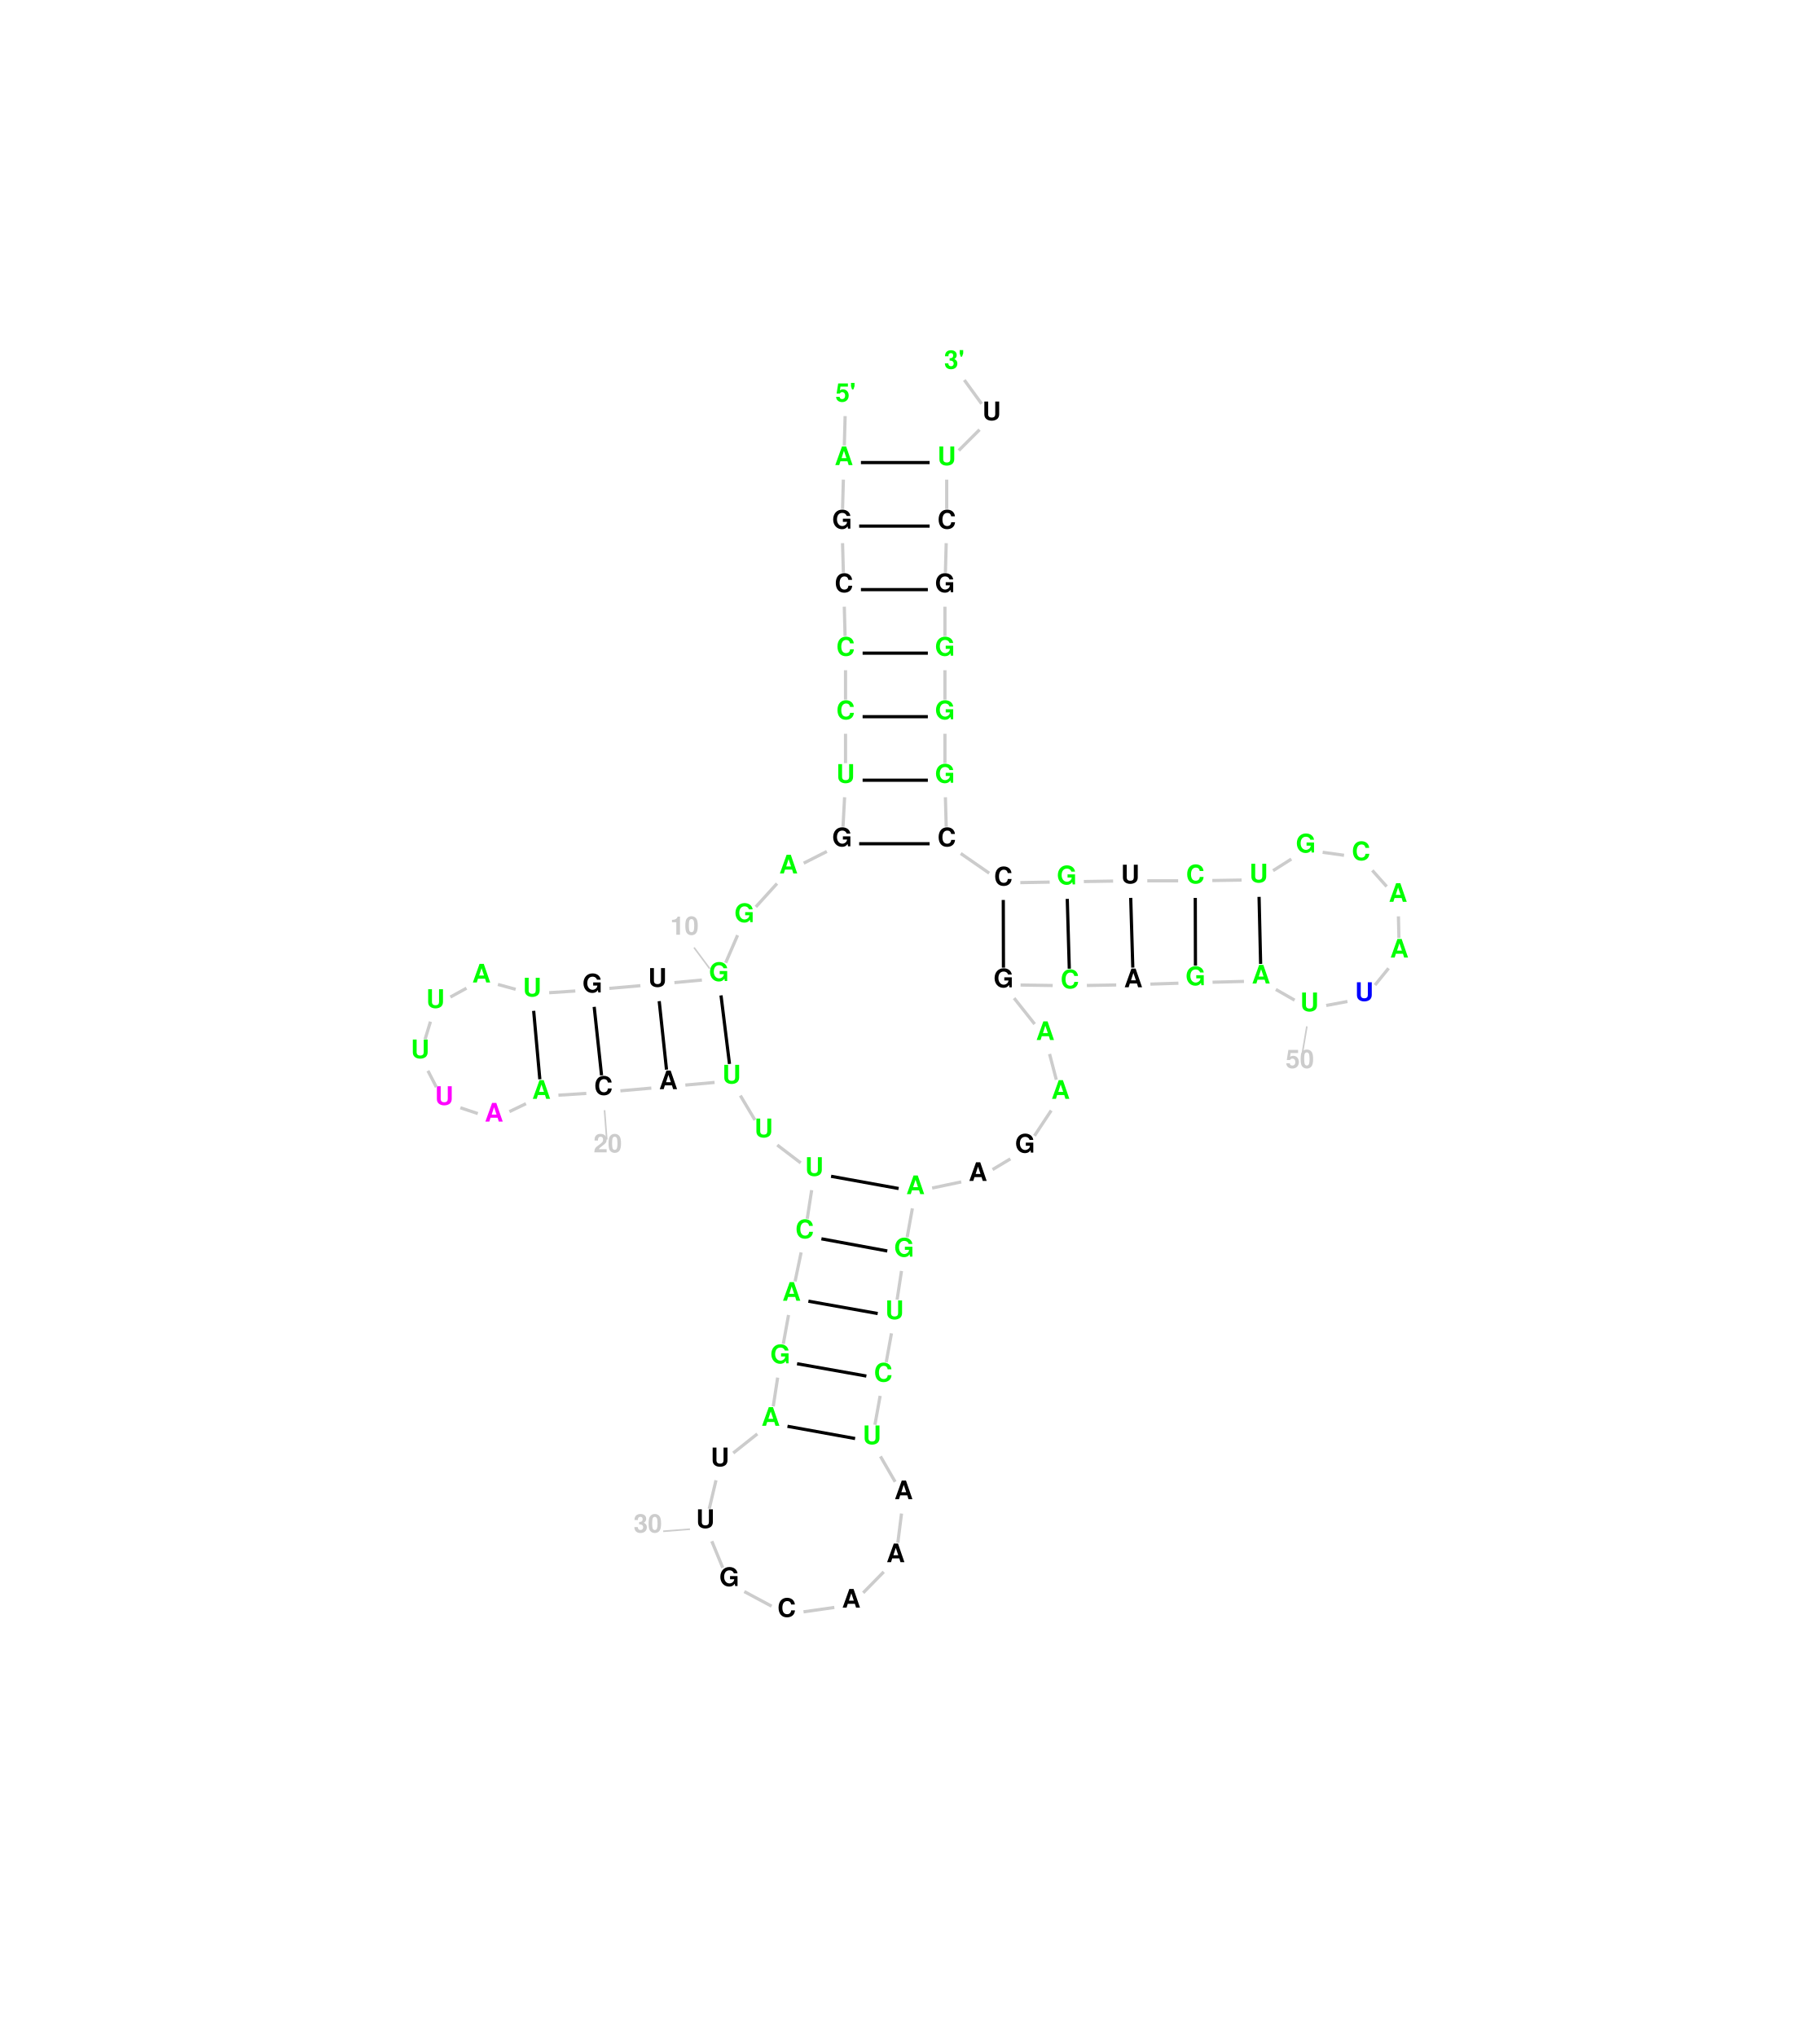
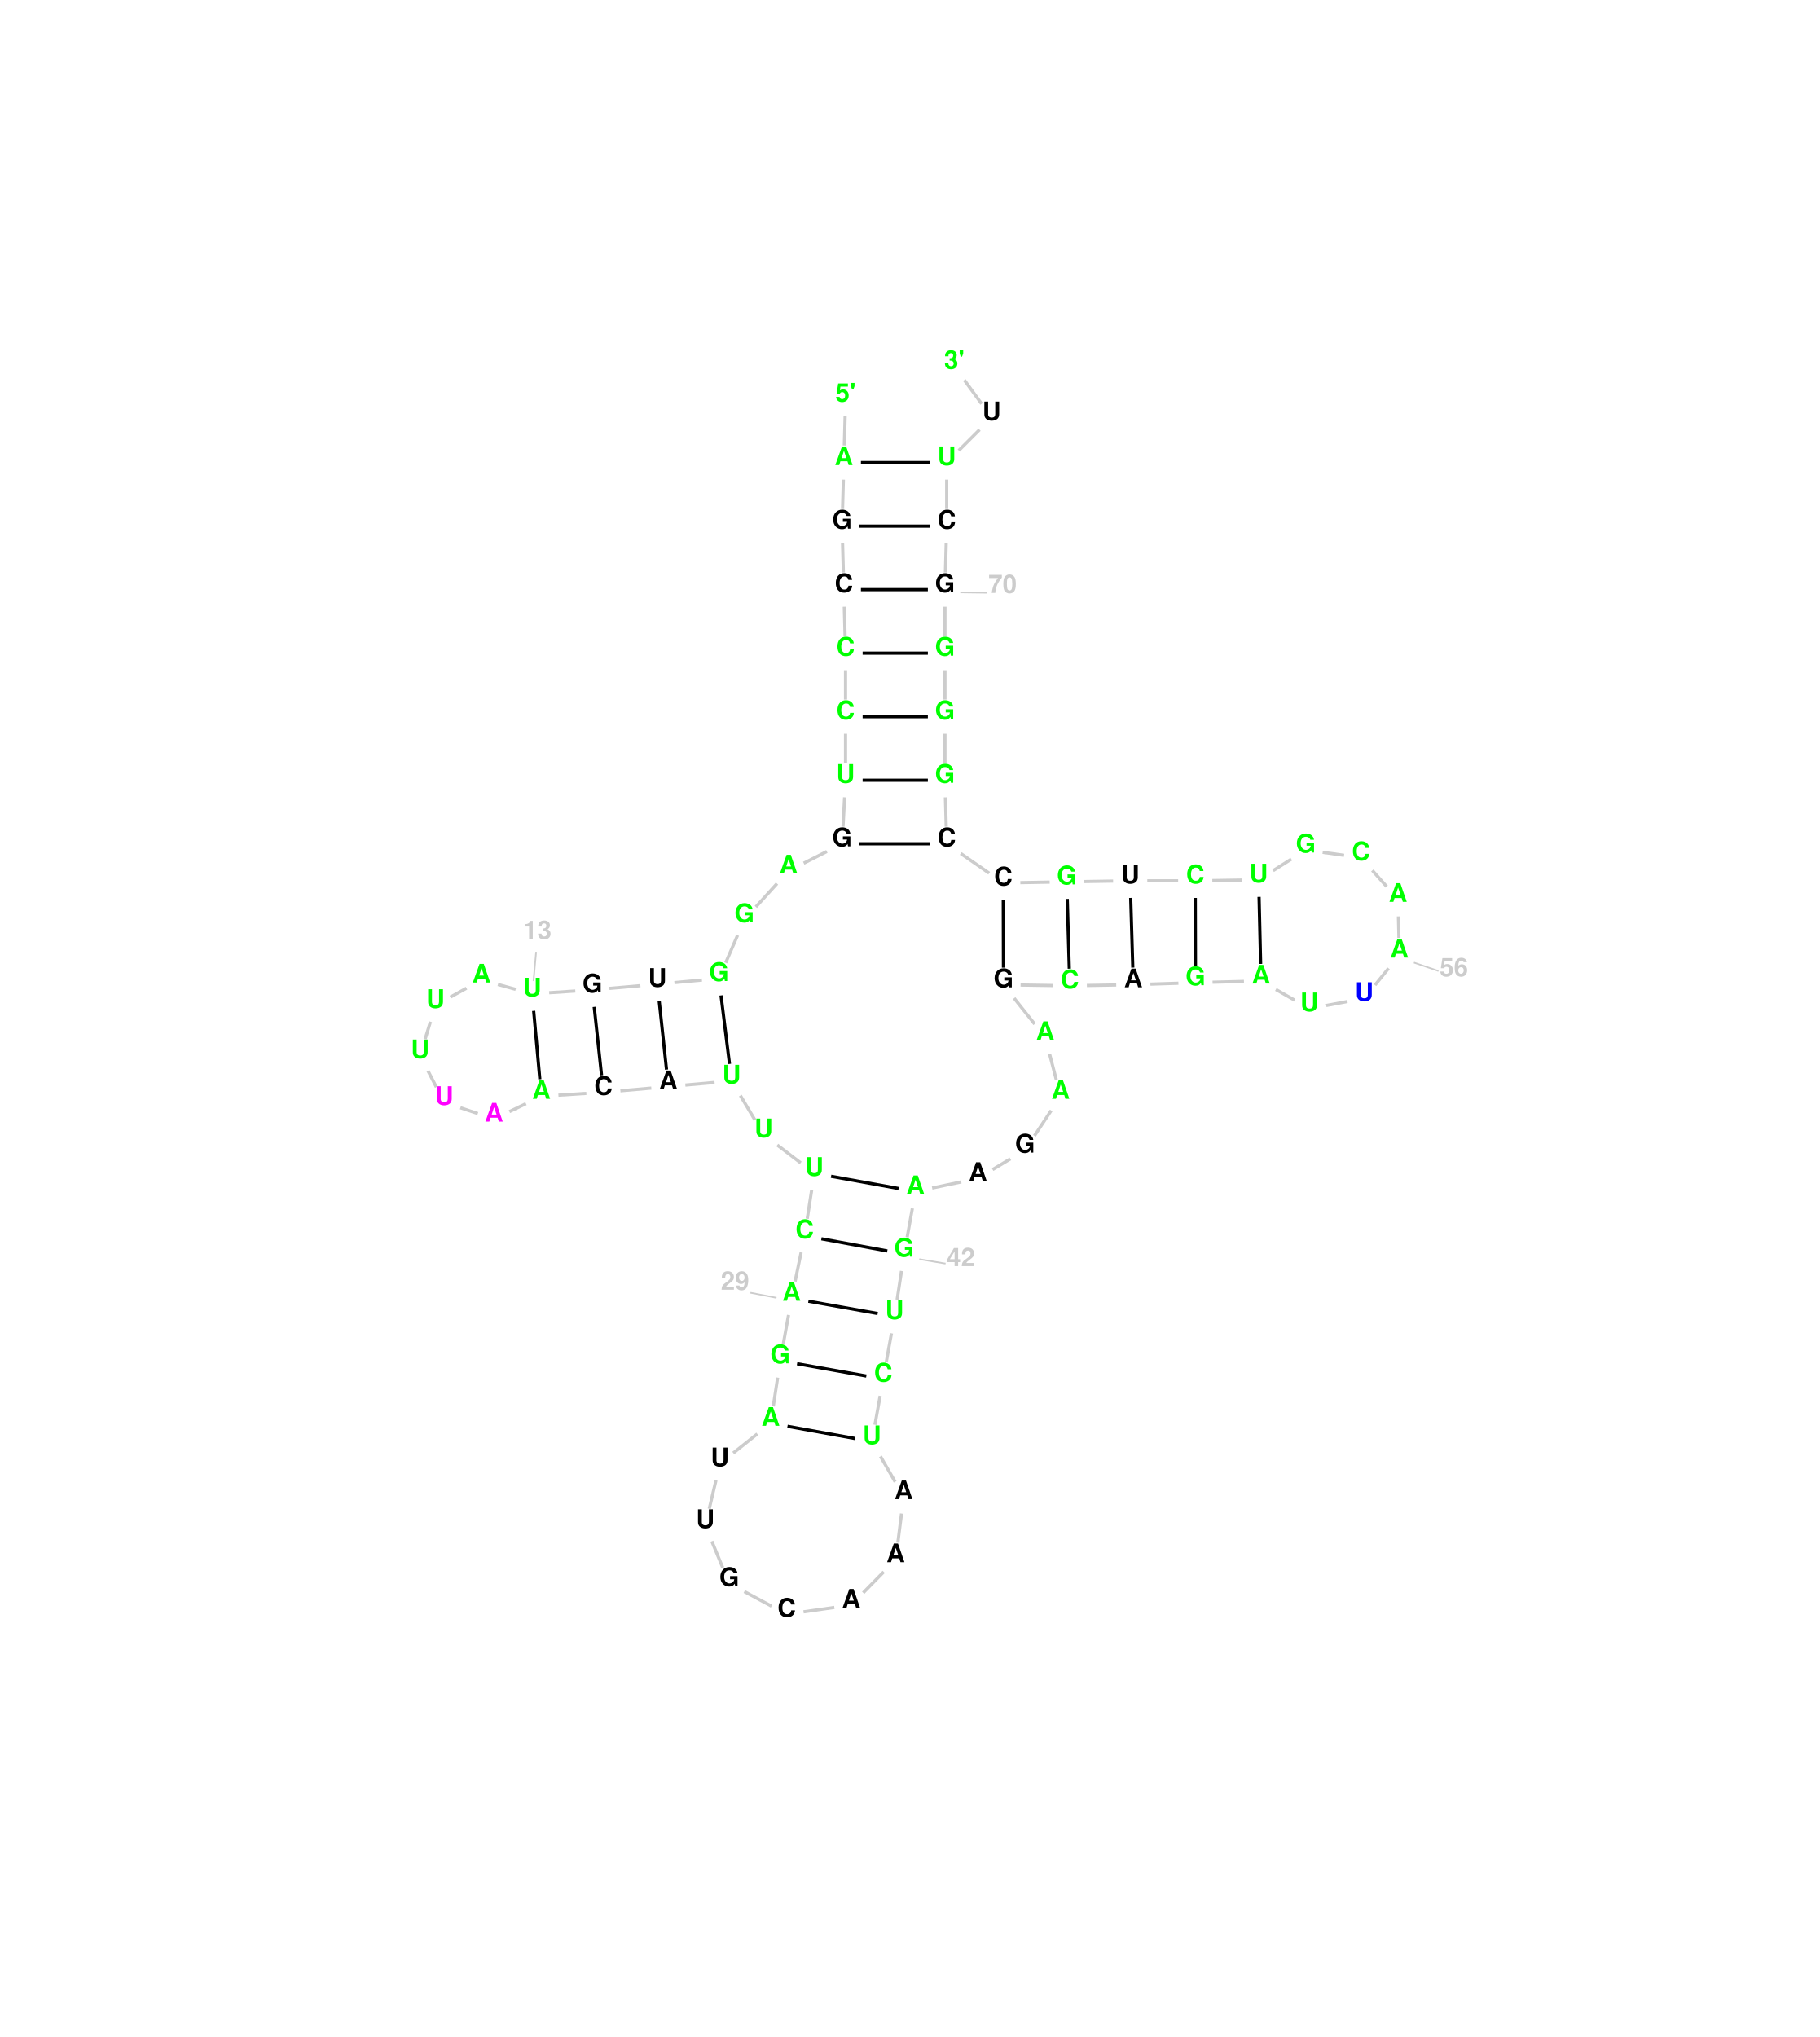
<svg xmlns="http://www.w3.org/2000/svg" width="216.541" height="242.399" style="font-size: 3.049px; font-weight: bold; font-family: Helvetica; ">
  <g>
    <style type="text/css">


text.red {fill: rgb(255, 0, 255); }
text.green {fill: rgb(0, 255, 0); }
text.blue {fill: rgb(0, 0, 255); }
text.black {fill: rgb(0, 0, 0); }
text.gray {fill: rgb(204, 204, 204); }
text.brown {fill: rgb(211.65, 104.55, 30.6); }
text {fill: rgb(0, 0, 0); text-anchor: middle; alignment-baseline: middle; }
circle.red {stroke: rgb(255, 0, 255); fill: none; }
circle.green {stroke: rgb(0, 255, 0); fill: none; }
circle.blue {stroke: rgb(0, 0, 255); fill: none; }
circle.black {stroke: rgb(0, 0, 0); fill: none; }
circle.gray {stroke: rgb(204, 204, 204); fill: none; }
circle.brown {stroke: rgb(211.65, 104.55, 30.6); fill: none; }
circle {stroke: rgb(0, 0, 0); }
line.red {stroke: rgb(255, 0, 255); stroke-width: 0.381; }
line.green {stroke: rgb(0, 255, 0); stroke-width: 0.381; }
line.blue {stroke: rgb(0, 0, 255); stroke-width: 0.381; }
line.black {stroke: rgb(0, 0, 0); stroke-width: 0.381; }
line.gray {stroke: rgb(204, 204, 204); stroke-width: 0.381; }
line.brown {stroke: rgb(211.65, 104.55, 30.6); stroke-width: 0.381; }
line {stroke: rgb(0, 0, 0); }
text.numbering-label {fill: rgb(204, 204, 204);}
line.numbering-line {stroke: rgb(204, 204, 204); stroke-width: 0.191;}
line.predicted {stroke: rgb(0, 0, 0); stroke-dasharray: 2}
- .template {visibility:hidden}
+ .sequential {visibility:hidden}

</style>
  </g>
  <g>
    <text x="100.641" y="47.787" class="green">5'</text>
  </g>
  <g>
    <text x="100.431" y="55.349" class="green">A</text>
  </g>
  <g>
    <line x1="102.464" y1="55.044" x2="110.638" y2="55.044" class="black" />
  </g>
  <g>
    <text x="100.221" y="62.909" class="black">G</text>
  </g>
  <g>
    <line x1="102.254" y1="62.604" x2="110.638" y2="62.604" class="black" />
  </g>
  <g>
    <text x="100.431" y="70.469" class="black">C</text>
  </g>
  <g>
    <line x1="102.464" y1="70.164" x2="110.428" y2="70.164" class="black" />
  </g>
  <g>
    <text x="100.631" y="78.029" class="green">C</text>
  </g>
  <g>
    <line x1="102.664" y1="77.724" x2="110.428" y2="77.724" class="black" />
  </g>
  <g>
    <text x="100.631" y="85.589" class="green">C</text>
  </g>
  <g>
    <line x1="102.664" y1="85.284" x2="110.428" y2="85.284" class="black" />
  </g>
  <g>
    <text x="100.631" y="93.149" class="green">U</text>
  </g>
  <g>
    <line x1="102.664" y1="92.844" x2="110.428" y2="92.844" class="black" />
  </g>
  <g>
    <text x="100.221" y="100.709" class="black">G</text>
  </g>
  <g>
    <line x1="102.254" y1="100.404" x2="110.638" y2="100.404" class="black" />
  </g>
  <g>
    <text x="93.841" y="103.939" class="green">A</text>
  </g>
  <g>
    <text x="88.591" y="109.729" class="green">G</text>
  </g>
  <g>
    <text x="85.561" y="116.739" class="green">G</text>
  </g>
  <g>
    <line x1="85.811" y1="118.452" x2="86.821" y2="126.607" class="black" />
  </g>
  <g>
-     <text x="81.469" y="111.232" class="numbering-label sequential">10</text>
-   </g>
-   <g>
-     <text x="81.469" y="111.232" class="numbering-label template">10</text>
-   </g>
-   <g>
-     <line x1="84.47" y1="115.271" x2="82.602" y2="112.757" class="numbering-line sequential" />
-   </g>
-   <g>
-     <line x1="84.47" y1="115.271" x2="82.602" y2="112.757" class="numbering-line template" />
-   </g>
-   <g>
    <text x="78.241" y="117.419" class="black">U</text>
  </g>
  <g>
    <line x1="78.456" y1="119.136" x2="79.325" y2="127.283" class="black" />
  </g>
  <g>
    <text x="70.501" y="118.099" class="black">G</text>
  </g>
  <g>
    <line x1="70.718" y1="119.815" x2="71.594" y2="127.963" class="black" />
  </g>
  <g>
    <text x="63.331" y="118.569" class="green">U</text>
  </g>
  <g>
    <line x1="63.514" y1="120.289" x2="64.248" y2="128.43" class="black" />
  </g>
  <g>
+     <text x="63.944" y="111.736" class="numbering-label sequential">13</text>
+   </g>
+   <g>
+     <text x="63.944" y="111.736" class="numbering-label template">13</text>
+   </g>
+   <g>
+     <line x1="63.494" y1="116.747" x2="63.807" y2="113.26" class="numbering-line sequential" />
+   </g>
+   <g>
+     <line x1="63.494" y1="116.747" x2="63.807" y2="113.26" class="numbering-line template" />
+   </g>
+   <g>
    <text x="57.3" y="116.915" class="green">A</text>
  </g>
  <g>
    <text x="51.822" y="119.934" class="green">U</text>
  </g>
  <g>
    <text x="50" y="125.917" class="green">U</text>
  </g>
  <g>
    <text x="52.864" y="131.476" class="red">U</text>
  </g>
  <g>
    <text x="58.793" y="133.466" class="red">A</text>
  </g>
  <g>
    <text x="64.431" y="130.759" class="green">A</text>
  </g>
  <g>
    <text x="71.811" y="130.289" class="black">C</text>
  </g>
  <g>
-     <text x="72.331" y="137.13" class="numbering-label sequential">20</text>
-   </g>
-   <g>
-     <text x="72.331" y="137.13" class="numbering-label template">23</text>
-   </g>
-   <g>
-     <line x1="71.95" y1="132.113" x2="72.215" y2="135.605" class="numbering-line sequential" />
-   </g>
-   <g>
-     <line x1="71.95" y1="132.113" x2="72.215" y2="135.605" class="numbering-line template" />
-   </g>
-   <g>
    <text x="79.541" y="129.609" class="black">A</text>
  </g>
  <g>
    <text x="87.071" y="128.929" class="green">U</text>
  </g>
  <g>
    <text x="90.891" y="135.329" class="green">U</text>
  </g>
  <g>
    <text x="96.911" y="139.919" class="green">U</text>
  </g>
  <g>
    <line x1="98.911" y1="139.976" x2="106.95" y2="141.432" class="black" />
  </g>
  <g>
    <text x="95.761" y="147.349" class="green">C</text>
  </g>
  <g>
    <line x1="97.76" y1="147.414" x2="105.602" y2="148.864" class="black" />
  </g>
  <g>
    <text x="94.211" y="154.789" class="green">A</text>
  </g>
  <g>
    <line x1="96.212" y1="154.84" x2="104.459" y2="156.308" class="black" />
  </g>
  <g>
+     <text x="87.477" y="153.477" class="numbering-label sequential">26</text>
+   </g>
+   <g>
+     <text x="87.477" y="153.477" class="numbering-label template">29</text>
+   </g>
+   <g>
+     <line x1="92.415" y1="154.439" x2="89.306" y2="153.833" class="numbering-line sequential" />
+   </g>
+   <g>
+     <line x1="92.415" y1="154.439" x2="89.306" y2="153.833" class="numbering-line template" />
+   </g>
+   <g>
    <text x="92.861" y="162.229" class="green">G</text>
  </g>
  <g>
    <line x1="94.862" y1="162.28" x2="103.109" y2="163.748" class="black" />
  </g>
  <g>
    <text x="91.721" y="169.669" class="green">A</text>
  </g>
  <g>
    <line x1="93.721" y1="169.726" x2="101.77" y2="171.182" class="black" />
  </g>
  <g>
    <text x="85.681" y="174.479" class="black">U</text>
  </g>
  <g>
    <text x="83.941" y="181.829" class="black">U</text>
  </g>
  <g>
-     <text x="77.101" y="182.362" class="numbering-label sequential">30</text>
-   </g>
-   <g>
-     <text x="77.101" y="182.362" class="numbering-label template">33</text>
-   </g>
-   <g>
-     <line x1="82.117" y1="181.971" x2="78.93" y2="182.219" class="numbering-line sequential" />
-   </g>
-   <g>
-     <line x1="82.117" y1="181.971" x2="78.93" y2="182.219" class="numbering-line template" />
-   </g>
-   <g>
    <text x="86.791" y="188.739" class="black">G</text>
  </g>
  <g>
    <text x="93.621" y="192.399" class="black">C</text>
  </g>
  <g>
    <text x="101.311" y="191.299" class="black">A</text>
  </g>
  <g>
    <text x="106.601" y="185.899" class="black">A</text>
  </g>
  <g>
    <text x="107.551" y="178.399" class="black">A</text>
  </g>
  <g>
    <text x="103.771" y="171.849" class="green">U</text>
  </g>
  <g>
    <text x="105.111" y="164.409" class="green">C</text>
  </g>
  <g>
    <text x="106.461" y="156.969" class="green">U</text>
  </g>
  <g>
    <text x="107.601" y="149.539" class="green">G</text>
  </g>
  <g>
+     <text x="114.367" y="150.672" class="numbering-label sequential">39</text>
+   </g>
+   <g>
+     <text x="114.367" y="150.672" class="numbering-label template">42</text>
+   </g>
+   <g>
+     <line x1="109.405" y1="149.841" x2="112.538" y2="150.366" class="numbering-line sequential" />
+   </g>
+   <g>
+     <line x1="109.405" y1="149.841" x2="112.538" y2="150.366" class="numbering-line template" />
+   </g>
+   <g>
    <text x="108.951" y="142.099" class="green">A</text>
  </g>
  <g>
    <text x="116.391" y="140.529" class="black">A</text>
  </g>
  <g>
    <text x="121.991" y="137.159" class="black">G</text>
  </g>
  <g>
    <text x="126.231" y="130.759" class="green">A</text>
  </g>
  <g>
    <text x="124.401" y="123.759" class="green">A</text>
  </g>
  <g>
    <text x="119.431" y="117.489" class="black">G</text>
  </g>
  <g>
    <line x1="119.426" y1="115.151" x2="119.406" y2="107.097" class="black" />
  </g>
  <g>
    <text x="127.321" y="117.609" class="green">C</text>
  </g>
  <g>
    <line x1="127.262" y1="115.272" x2="127.02" y2="106.966" class="black" />
  </g>
  <g>
    <text x="134.881" y="117.479" class="black">A</text>
  </g>
  <g>
    <line x1="134.82" y1="115.142" x2="134.572" y2="106.846" class="black" />
  </g>
  <g>
    <text x="142.281" y="117.239" class="green">G</text>
  </g>
  <g>
    <line x1="142.276" y1="114.901" x2="142.256" y2="106.847" class="black" />
  </g>
  <g>
    <text x="150.081" y="117.039" class="green">A</text>
  </g>
  <g>
    <line x1="150.034" y1="114.702" x2="149.848" y2="106.726" class="black" />
  </g>
  <g>
    <text x="155.842" y="120.33" class="green">U</text>
  </g>
  <g>
-     <text x="154.704" y="127.095" class="numbering-label sequential">50</text>
-   </g>
-   <g>
-     <text x="154.704" y="127.095" class="numbering-label template">54</text>
-   </g>
-   <g>
-     <line x1="155.539" y1="122.134" x2="154.96" y2="125.571" class="numbering-line sequential" />
-   </g>
-   <g>
-     <line x1="155.539" y1="122.134" x2="154.96" y2="125.571" class="numbering-line template" />
-   </g>
-   <g>
    <text x="162.364" y="119.106" class="blue">U</text>
  </g>
  <g>
    <text x="166.541" y="113.951" class="green">A</text>
  </g>
  <g>
+     <text x="173.034" y="116.168" class="numbering-label sequential">52</text>
+   </g>
+   <g>
+     <text x="173.034" y="116.168" class="numbering-label template">56</text>
+   </g>
+   <g>
+     <line x1="168.273" y1="114.542" x2="171.205" y2="115.543" class="numbering-line sequential" />
+   </g>
+   <g>
+     <line x1="168.273" y1="114.542" x2="171.205" y2="115.543" class="numbering-line template" />
+   </g>
+   <g>
    <text x="166.387" y="107.318" class="green">A</text>
  </g>
  <g>
    <text x="161.974" y="102.363" class="green">C</text>
  </g>
  <g>
    <text x="155.403" y="101.444" class="green">G</text>
  </g>
  <g>
    <text x="149.801" y="104.999" class="green">U</text>
  </g>
  <g>
    <text x="142.251" y="105.119" class="green">C</text>
  </g>
  <g>
    <text x="134.511" y="105.119" class="black">U</text>
  </g>
  <g>
    <text x="126.961" y="105.239" class="green">G</text>
  </g>
  <g>
    <text x="119.401" y="105.369" class="black">C</text>
  </g>
  <g>
    <text x="112.671" y="100.709" class="black">C</text>
  </g>
  <g>
    <text x="112.461" y="93.149" class="green">G</text>
  </g>
  <g>
    <text x="112.461" y="85.589" class="green">G</text>
  </g>
  <g>
    <text x="112.461" y="78.029" class="green">G</text>
  </g>
  <g>
    <text x="112.461" y="70.469" class="black">G</text>
  </g>
  <g>
+     <text x="119.321" y="70.564" class="numbering-label sequential">65</text>
+   </g>
+   <g>
+     <text x="119.321" y="70.564" class="numbering-label template">70</text>
+   </g>
+   <g>
+     <line x1="114.29" y1="70.495" x2="117.491" y2="70.539" class="numbering-line sequential" />
+   </g>
+   <g>
+     <line x1="114.29" y1="70.495" x2="117.491" y2="70.539" class="numbering-line template" />
+   </g>
+   <g>
    <text x="112.671" y="62.909" class="black">C</text>
  </g>
  <g>
    <text x="112.671" y="55.349" class="green">U</text>
  </g>
  <g>
    <text x="118.02" y="50" class="black">U</text>
  </g>
  <g>
    <text x="113.573" y="43.88" class="green">3'</text>
  </g>
  <g>
    <line x1="100.584" y1="49.514" x2="100.487" y2="53.012" class="gray" />
  </g>
  <g>
    <line x1="100.374" y1="57.076" x2="100.277" y2="60.572" class="gray" />
  </g>
  <g>
    <line x1="100.277" y1="64.636" x2="100.374" y2="68.132" class="gray" />
  </g>
  <g>
    <line x1="100.485" y1="72.196" x2="100.577" y2="75.692" class="gray" />
  </g>
  <g>
    <line x1="100.631" y1="79.757" x2="100.631" y2="83.251" class="gray" />
  </g>
  <g>
    <line x1="100.631" y1="87.317" x2="100.631" y2="90.811" class="gray" />
  </g>
  <g>
    <line x1="100.521" y1="94.874" x2="100.331" y2="98.374" class="gray" />
  </g>
  <g>
    <line x1="98.407" y1="101.322" x2="95.654" y2="102.716" class="gray" />
  </g>
  <g>
    <line x1="92.475" y1="105.14" x2="89.956" y2="107.918" class="gray" />
  </g>
  <g>
    <line x1="87.784" y1="111.29" x2="86.367" y2="114.568" class="gray" />
  </g>
  <g>
    <line x1="83.537" y1="116.622" x2="80.265" y2="116.926" class="gray" />
  </g>
  <g>
    <line x1="76.216" y1="117.292" x2="72.526" y2="117.616" class="gray" />
  </g>
  <g>
    <line x1="68.472" y1="117.927" x2="65.359" y2="118.131" class="gray" />
  </g>
  <g>
    <line x1="61.37" y1="117.727" x2="59.26" y2="117.148" class="gray" />
  </g>
  <g>
    <line x1="55.519" y1="117.592" x2="53.603" y2="118.648" class="gray" />
  </g>
  <g>
    <line x1="51.23" y1="121.574" x2="50.592" y2="123.667" class="gray" />
  </g>
  <g>
    <line x1="50.931" y1="127.419" x2="51.933" y2="129.364" class="gray" />
  </g>
  <g>
    <line x1="54.791" y1="131.818" x2="56.866" y2="132.514" class="gray" />
  </g>
  <g>
    <line x1="60.626" y1="132.281" x2="62.598" y2="131.334" class="gray" />
  </g>
  <g>
    <line x1="66.46" y1="130.325" x2="69.782" y2="130.113" class="gray" />
  </g>
  <g>
    <line x1="73.836" y1="129.806" x2="77.516" y2="129.482" class="gray" />
  </g>
  <g>
    <line x1="81.565" y1="129.121" x2="85.046" y2="128.807" class="gray" />
  </g>
  <g>
    <line x1="88.113" y1="130.37" x2="89.849" y2="133.279" class="gray" />
  </g>
  <g>
    <line x1="92.507" y1="136.257" x2="95.294" y2="138.382" class="gray" />
  </g>
  <g>
    <line x1="96.6" y1="141.623" x2="96.072" y2="145.035" class="gray" />
  </g>
  <g>
    <line x1="95.346" y1="149.034" x2="94.625" y2="152.494" class="gray" />
  </g>
  <g>
    <line x1="93.848" y1="156.484" x2="93.224" y2="159.924" class="gray" />
  </g>
  <g>
    <line x1="92.553" y1="163.934" x2="92.029" y2="167.355" class="gray" />
  </g>
  <g>
    <line x1="90.131" y1="170.631" x2="87.271" y2="172.908" class="gray" />
  </g>
  <g>
    <line x1="85.213" y1="176.152" x2="84.409" y2="179.546" class="gray" />
  </g>
  <g>
    <line x1="84.716" y1="183.403" x2="86.016" y2="186.555" class="gray" />
  </g>
  <g>
    <line x1="88.582" y1="189.394" x2="91.829" y2="191.134" class="gray" />
  </g>
  <g>
    <line x1="95.633" y1="191.806" x2="99.298" y2="191.282" class="gray" />
  </g>
  <g>
    <line x1="102.733" y1="189.542" x2="105.178" y2="187.046" class="gray" />
  </g>
  <g>
    <line x1="106.856" y1="183.577" x2="107.295" y2="180.111" class="gray" />
  </g>
  <g>
    <line x1="106.535" y1="176.334" x2="104.787" y2="173.305" class="gray" />
  </g>
  <g>
    <line x1="104.131" y1="169.544" x2="104.75" y2="166.105" class="gray" />
  </g>
  <g>
    <line x1="105.474" y1="162.104" x2="106.098" y2="158.664" class="gray" />
  </g>
  <g>
    <line x1="106.769" y1="154.655" x2="107.292" y2="151.243" class="gray" />
  </g>
  <g>
    <line x1="107.964" y1="147.234" x2="108.588" y2="143.794" class="gray" />
  </g>
  <g>
    <line x1="110.94" y1="141.374" x2="114.402" y2="140.644" class="gray" />
  </g>
  <g>
    <line x1="118.133" y1="139.176" x2="120.249" y2="137.902" class="gray" />
  </g>
  <g>
    <line x1="123.113" y1="135.16" x2="125.108" y2="132.149" class="gray" />
  </g>
  <g>
    <line x1="125.717" y1="128.487" x2="124.915" y2="125.421" class="gray" />
  </g>
  <g>
    <line x1="123.138" y1="121.861" x2="120.694" y2="118.777" class="gray" />
  </g>
  <g>
    <line x1="121.463" y1="117.215" x2="125.288" y2="117.273" class="gray" />
  </g>
  <g>
    <line x1="129.353" y1="117.269" x2="132.848" y2="117.209" class="gray" />
  </g>
  <g>
    <line x1="136.913" y1="117.108" x2="140.249" y2="117" class="gray" />
  </g>
  <g>
    <line x1="144.313" y1="116.882" x2="148.049" y2="116.786" class="gray" />
  </g>
  <g>
    <line x1="151.846" y1="117.742" x2="154.077" y2="119.017" class="gray" />
  </g>
  <g>
    <line x1="157.84" y1="119.65" x2="160.366" y2="119.176" class="gray" />
  </g>
  <g>
    <line x1="163.644" y1="117.222" x2="165.261" y2="115.226" class="gray" />
  </g>
  <g>
    <line x1="166.494" y1="111.614" x2="166.434" y2="109.046" class="gray" />
  </g>
  <g>
    <line x1="165.035" y1="105.495" x2="163.326" y2="103.576" class="gray" />
  </g>
  <g>
    <line x1="159.961" y1="101.777" x2="157.417" y2="101.421" class="gray" />
  </g>
  <g>
    <line x1="153.687" y1="102.229" x2="151.517" y2="103.605" class="gray" />
  </g>
  <g>
    <line x1="147.768" y1="104.726" x2="144.283" y2="104.782" class="gray" />
  </g>
  <g>
    <line x1="140.218" y1="104.814" x2="136.544" y2="104.814" class="gray" />
  </g>
  <g>
    <line x1="132.478" y1="104.846" x2="128.993" y2="104.902" class="gray" />
  </g>
  <g>
    <line x1="124.928" y1="104.969" x2="121.433" y2="105.029" class="gray" />
  </g>
  <g>
    <line x1="117.73" y1="103.907" x2="114.342" y2="101.561" class="gray" />
  </g>
  <g>
    <line x1="112.614" y1="98.372" x2="112.517" y2="94.876" class="gray" />
  </g>
  <g>
    <line x1="112.461" y1="90.811" x2="112.461" y2="87.317" class="gray" />
  </g>
  <g>
    <line x1="112.461" y1="83.251" x2="112.461" y2="79.757" class="gray" />
  </g>
  <g>
    <line x1="112.461" y1="75.691" x2="112.461" y2="72.197" class="gray" />
  </g>
  <g>
    <line x1="112.517" y1="68.132" x2="112.614" y2="64.636" class="gray" />
  </g>
  <g>
    <line x1="112.671" y1="60.571" x2="112.671" y2="57.077" class="gray" />
  </g>
  <g>
    <line x1="114.108" y1="53.607" x2="116.582" y2="51.133" class="gray" />
  </g>
  <g>
    <line x1="116.825" y1="48.051" x2="114.768" y2="45.22" class="gray" />
  </g>
</svg>
